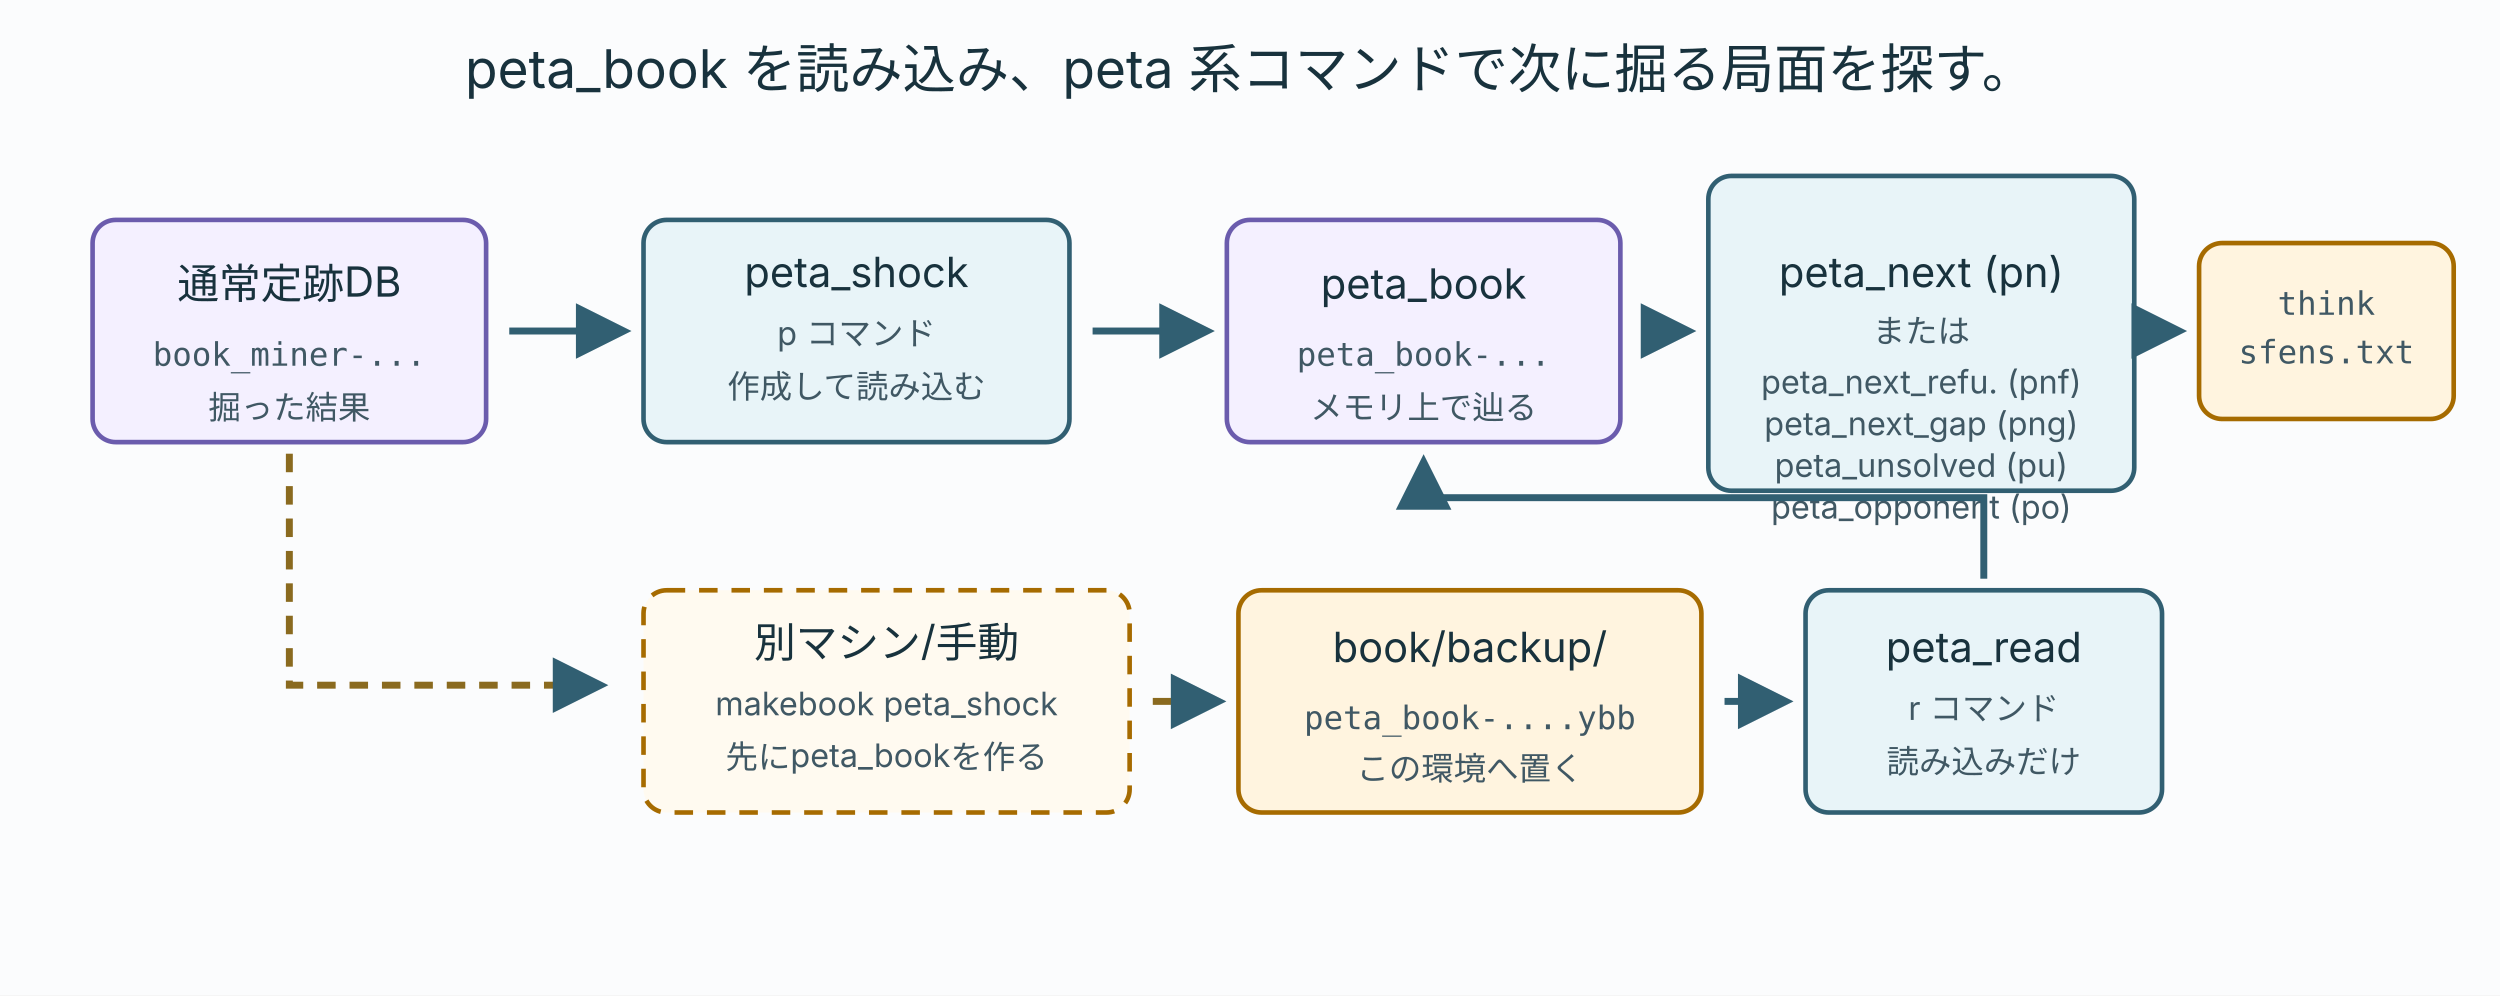
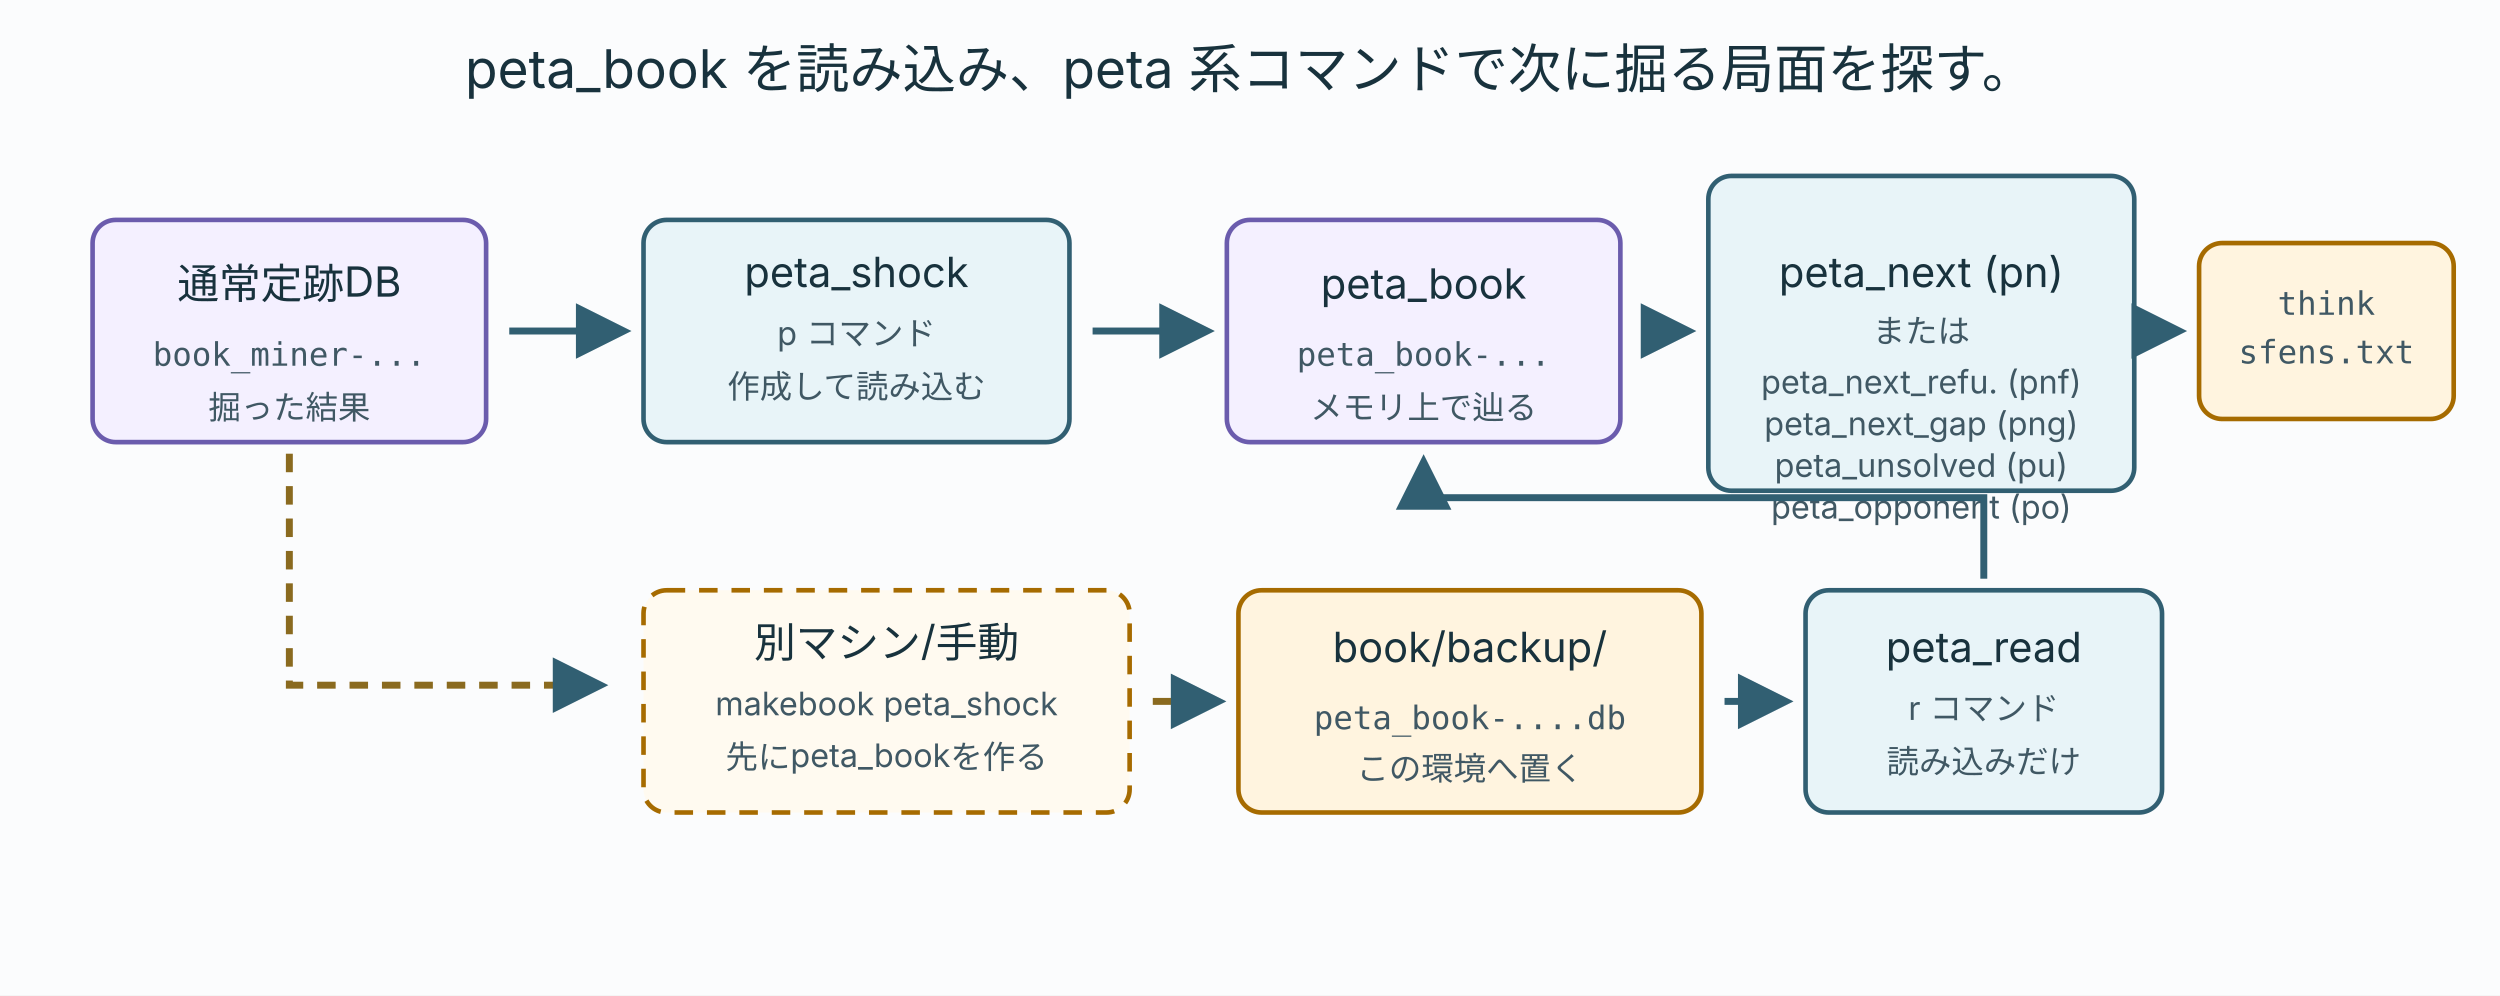
<svg xmlns="http://www.w3.org/2000/svg" width="1080" height="430" viewBox="0 0 1080 430" role="img" aria-labelledby="title desc">
  <defs>
    <marker id="arrow" viewBox="0 0 10 10" refX="8" refY="5" markerWidth="8" markerHeight="8" orient="auto-start-reverse">
      <path d="M 0 0 L 10 5 L 0 10 z" fill="#315f72" />
    </marker>
    <style>
      .bg { fill: #fbfcfd; }
      .box { fill: #ffffff; stroke: #315f72; stroke-width: 2; rx: 10; }
      .db { fill: #f4f0ff; stroke: #6b5cad; }
      .tool { fill: #e8f4f8; }
      .file { fill: #fff4df; stroke: #a66b00; }
      .external { fill: #fffaf0; stroke: #a66b00; stroke-dasharray: 8 6; }
      .line { stroke: #315f72; stroke-width: 3; fill: none; marker-end: url(#arrow); }
      .hint { stroke: #8a6a1f; stroke-width: 3; fill: none; marker-end: url(#arrow); stroke-dasharray: 8 6; }
      .text { font-family: -apple-system, BlinkMacSystemFont, "Segoe UI", sans-serif; fill: #18323d; font-size: 18px; text-anchor: middle; }
      .small { font-size: 14px; fill: #405864; }
      .mono { font-family: ui-monospace, SFMono-Regular, Menlo, Consolas, monospace; font-size: 14px; fill: #405864; }
    </style>
  </defs>
  <rect class="bg" x="0" y="0" width="1080" height="430" />
  <text class="text" x="540" y="38" style="font-size:23px">peta_book を読み込み、peta 系コマンドで次に掘る局面を探す。</text>
  <rect class="box db" x="40" y="95" width="170" height="96" />
  <text class="text" x="125" y="129">通常定跡DB</text>
  <text class="mono" x="125" y="158" text-anchor="middle">book_miner-...</text>
  <text class="text small" x="125" y="181">掘った結果</text>
  <path class="line" d="M 220 143 H 268" />
  <rect class="box tool" x="278" y="95" width="184" height="96" />
  <text class="text" x="370" y="124">peta_shock</text>
  <text class="text small" x="370" y="149">p コマンド</text>
  <text class="text small" x="370" y="172">作成して読み込む</text>
  <path class="line" d="M 472 143 H 520" />
  <rect class="box db" x="530" y="95" width="170" height="96" />
  <text class="text" x="615" y="129">peta_book</text>
  <text class="mono" x="615" y="158" text-anchor="middle">peta_book-...</text>
  <text class="text small" x="615" y="181">メモリ上で辿る</text>
  <path class="line" d="M 710 143 H 728" />
  <rect class="box tool" x="738" y="76" width="184" height="136" />
  <text class="text" x="830" y="124">peta_next (pn)</text>
  <text class="text small" x="830" y="148">または</text>
  <text class="text small" x="830" y="170">peta_next_refu. (pnf)</text>
  <text class="text small" x="830" y="188">peta_next_gap (png)</text>
  <text class="text small" x="830" y="206">peta_unsolved (pu)</text>
  <text class="text small" x="830" y="224">peta_opponent (po)</text>
  <path class="line" d="M 932 143 H 940" />
  <rect class="box file" x="950" y="105" width="110" height="76" />
  <text class="mono" x="1005" y="136" text-anchor="middle">think</text>
  <text class="mono" x="1005" y="157" text-anchor="middle">sfens.txt</text>
  <path class="hint" d="M 125 196 V 296 H 258" />
  <rect class="box external" x="278" y="255" width="210" height="96" />
  <text class="text" x="383" y="284">別マシン/手動</text>
  <text class="text small" x="383" y="309">makebook peta_shock</text>
  <text class="text small" x="383" y="332">先にpeta_bookを作る</text>
  <path class="hint" d="M 498 303 H 525" />
  <rect class="box file" x="535" y="255" width="200" height="96" />
  <text class="text" x="635" y="286">book/backup/</text>
-   <text class="mono" x="635" y="315" text-anchor="middle">peta_book-....ybb</text>
+   <text class="mono" x="635" y="315" text-anchor="middle">peta_book-....db</text>
  <text class="text small" x="635" y="337">この環境へ置く</text>
  <path class="line" d="M 745 303 H 770" />
  <rect class="box tool" x="780" y="255" width="154" height="96" />
  <text class="text" x="857" y="286">peta_read</text>
  <text class="text small" x="857" y="311">r コマンド</text>
  <text class="text small" x="857" y="334">読み込みだけ</text>
  <path class="line" d="M 857 250 V 215 H 615 V 201" />
</svg>
